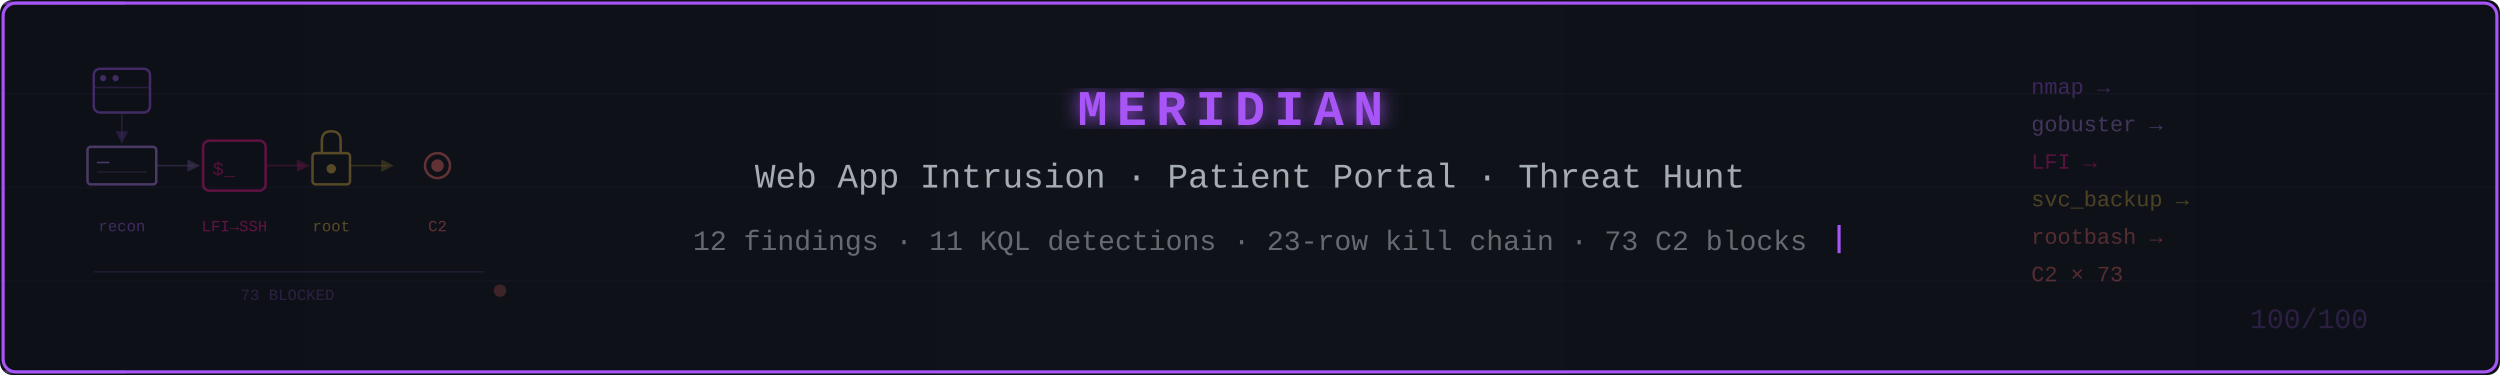
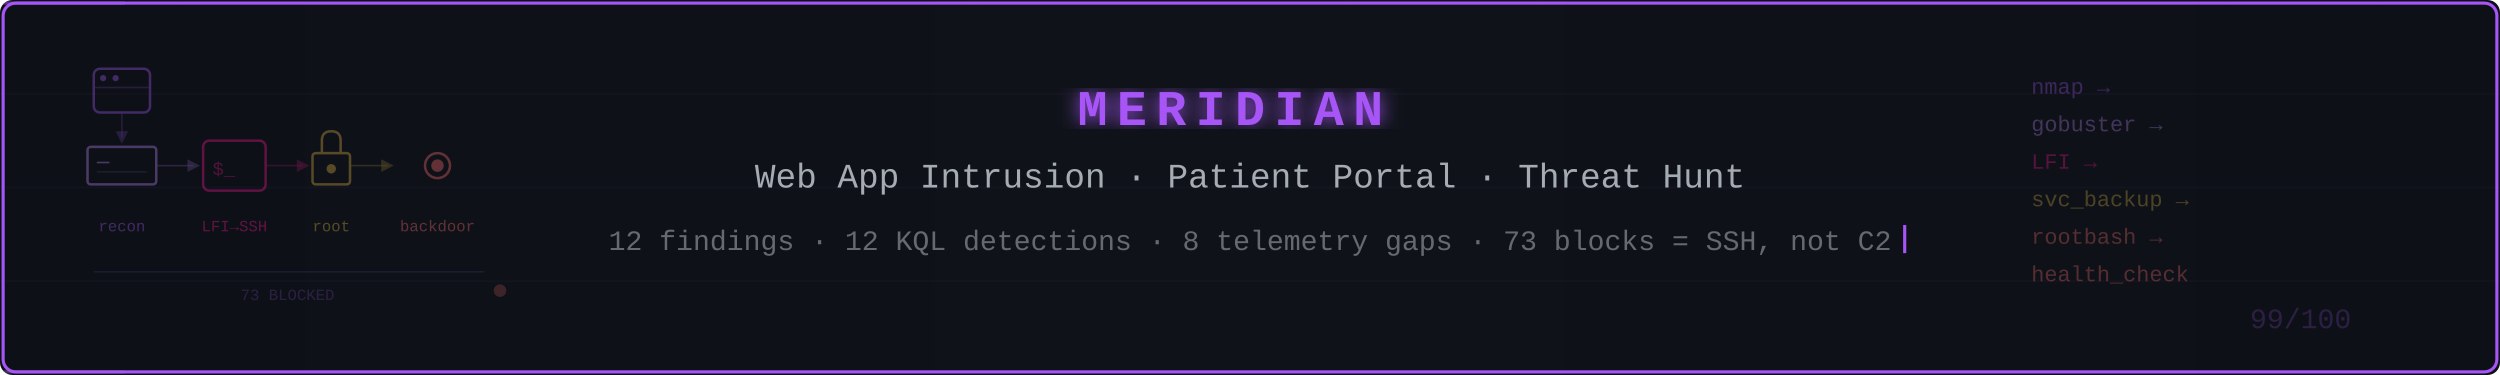
<svg xmlns="http://www.w3.org/2000/svg" viewBox="0 0 800 120" width="800" height="120">
  <defs>
    <linearGradient id="md-bg" x1="0" y1="0" x2="1" y2="0">
      <stop offset="0%" stop-color="#0d1117" />
      <stop offset="50%" stop-color="#0f1319" />
      <stop offset="100%" stop-color="#0d1117" />
    </linearGradient>
    <linearGradient id="md-scan" x1="0" y1="0" x2="1" y2="0">
      <stop offset="0%" stop-color="#A855F7" stop-opacity="0" />
      <stop offset="45%" stop-color="#A855F7" stop-opacity="0.08" />
      <stop offset="50%" stop-color="#A855F7" stop-opacity="0.15" />
      <stop offset="55%" stop-color="#A855F7" stop-opacity="0.08" />
      <stop offset="100%" stop-color="#A855F7" stop-opacity="0" />
    </linearGradient>
    <filter id="md-glow">
      <feGaussianBlur stdDeviation="3" result="blur" />
      <feComposite in="SourceGraphic" in2="blur" operator="over" />
    </filter>
    <clipPath id="md-clip">
      <rect width="800" height="120" rx="4" />
    </clipPath>
  </defs>
  <g clip-path="url(#md-clip)">
    <rect width="800" height="120" fill="url(#md-bg)" />
    <g opacity="0.06" font-family="'Courier New', monospace" font-size="7" fill="#A855F7">
      <text x="15" y="0">
        <animate attributeName="y" values="-10;130" dur="4s" repeatCount="indefinite" />0</text>
      <text x="15" y="0">
        <animate attributeName="y" values="-40;100" dur="4s" repeatCount="indefinite" />1</text>
      <text x="15" y="0">
        <animate attributeName="y" values="-70;70" dur="4s" repeatCount="indefinite" />0</text>
      <text x="55" y="0">
        <animate attributeName="y" values="-20;110" dur="5.5s" repeatCount="indefinite" />1</text>
      <text x="55" y="0">
        <animate attributeName="y" values="-50;80" dur="5.5s" repeatCount="indefinite" />0</text>
      <text x="55" y="0">
        <animate attributeName="y" values="-80;50" dur="5.5s" repeatCount="indefinite" />1</text>
      <text x="95" y="0">
        <animate attributeName="y" values="-5;125" dur="3.8s" repeatCount="indefinite" />1</text>
      <text x="95" y="0">
        <animate attributeName="y" values="-35;95" dur="3.8s" repeatCount="indefinite" />0</text>
      <text x="95" y="0">
        <animate attributeName="y" values="-65;65" dur="3.8s" repeatCount="indefinite" />1</text>
      <text x="170" y="0">
        <animate attributeName="y" values="-15;115" dur="6s" repeatCount="indefinite" />0</text>
      <text x="170" y="0">
        <animate attributeName="y" values="-45;85" dur="6s" repeatCount="indefinite" />1</text>
      <text x="230" y="0">
        <animate attributeName="y" values="-8;122" dur="4.5s" repeatCount="indefinite" />1</text>
      <text x="230" y="0">
        <animate attributeName="y" values="-38;92" dur="4.5s" repeatCount="indefinite" />0</text>
      <text x="230" y="0">
        <animate attributeName="y" values="-68;62" dur="4.5s" repeatCount="indefinite" />1</text>
      <text x="310" y="0">
        <animate attributeName="y" values="-25;105" dur="5s" repeatCount="indefinite" />0</text>
      <text x="310" y="0">
        <animate attributeName="y" values="-55;75" dur="5s" repeatCount="indefinite" />1</text>
      <text x="490" y="0">
        <animate attributeName="y" values="-12;118" dur="4.2s" repeatCount="indefinite" />1</text>
      <text x="490" y="0">
        <animate attributeName="y" values="-42;88" dur="4.2s" repeatCount="indefinite" />0</text>
      <text x="490" y="0">
        <animate attributeName="y" values="-72;58" dur="4.2s" repeatCount="indefinite" />1</text>
      <text x="560" y="0">
        <animate attributeName="y" values="-18;112" dur="5.8s" repeatCount="indefinite" />0</text>
      <text x="560" y="0">
        <animate attributeName="y" values="-48;82" dur="5.8s" repeatCount="indefinite" />1</text>
      <text x="620" y="0">
        <animate attributeName="y" values="-7;123" dur="3.5s" repeatCount="indefinite" />1</text>
      <text x="620" y="0">
        <animate attributeName="y" values="-37;93" dur="3.5s" repeatCount="indefinite" />0</text>
      <text x="620" y="0">
        <animate attributeName="y" values="-67;63" dur="3.5s" repeatCount="indefinite" />1</text>
      <text x="710" y="0">
        <animate attributeName="y" values="-22;108" dur="4.8s" repeatCount="indefinite" />0</text>
      <text x="710" y="0">
        <animate attributeName="y" values="-52;78" dur="4.8s" repeatCount="indefinite" />1</text>
      <text x="710" y="0">
        <animate attributeName="y" values="-82;48" dur="4.8s" repeatCount="indefinite" />0</text>
      <text x="760" y="0">
        <animate attributeName="y" values="-30;100" dur="5.2s" repeatCount="indefinite" />1</text>
      <text x="760" y="0">
        <animate attributeName="y" values="-60;70" dur="5.2s" repeatCount="indefinite" />0</text>
      <text x="130" y="0">
        <animate attributeName="y" values="-3;127" dur="6.5s" repeatCount="indefinite" />0</text>
      <text x="130" y="0">
        <animate attributeName="y" values="-33;97" dur="6.5s" repeatCount="indefinite" />1</text>
      <text x="430" y="0">
        <animate attributeName="y" values="-28;102" dur="4.3s" repeatCount="indefinite" />1</text>
      <text x="430" y="0">
        <animate attributeName="y" values="-58;72" dur="4.3s" repeatCount="indefinite" />0</text>
    </g>
    <g opacity="0.04" stroke="#A855F7" stroke-width="0.5">
      <line x1="0" y1="30" x2="800" y2="30" />
      <line x1="0" y1="60" x2="800" y2="60" />
      <line x1="0" y1="90" x2="800" y2="90" />
    </g>
    <rect x="-800" y="0" width="800" height="120" fill="url(#md-scan)">
      <animateTransform attributeName="transform" type="translate" values="0,0;1600,0" dur="6s" repeatCount="indefinite" />
    </rect>
    <line x1="0" y1="1" x2="40" y2="1" stroke="#A855F7" stroke-width="1" stroke-opacity="0.5">
      <animate attributeName="x1" values="-40;800" dur="4s" repeatCount="indefinite" />
      <animate attributeName="x2" values="0;840" dur="4s" repeatCount="indefinite" />
      <animate attributeName="stroke-opacity" values="0;0.5;0.5;0" dur="4s" repeatCount="indefinite" />
    </line>
    <line x1="0" y1="119" x2="40" y2="119" stroke="#C084FC" stroke-width="1" stroke-opacity="0.3">
      <animate attributeName="x1" values="840;-40" dur="5s" repeatCount="indefinite" />
      <animate attributeName="x2" values="800;-80" dur="5s" repeatCount="indefinite" />
      <animate attributeName="stroke-opacity" values="0;0.3;0.3;0" dur="5s" repeatCount="indefinite" />
    </line>
    <rect x="1" y="1" width="798" height="118" rx="4" fill="none" stroke="#A855F7" stroke-width="1">
      <animate attributeName="stroke-opacity" values="0.15;0.35;0.15" dur="4s" repeatCount="indefinite" />
    </rect>
    <g opacity="0.35">
      <rect x="30" y="22" width="18" height="14" rx="2" fill="none" stroke="#A855F7" stroke-width="0.8" />
      <line x1="30" y1="28" x2="48" y2="28" stroke="#A855F7" stroke-width="0.5" stroke-opacity="0.5" />
      <circle cx="33" cy="25" r="1" fill="#A855F7" />
      <circle cx="37" cy="25" r="1" fill="#A855F7" />
      <line x1="39" y1="36" x2="39" y2="44" stroke="#A855F7" stroke-width="0.5" stroke-opacity="0.5" />
      <polygon points="39,46 37,42 41,42" fill="#A855F7" opacity="0.5" />
      <rect x="28" y="47" width="22" height="12" rx="1" fill="none" stroke="#C084FC" stroke-width="0.8" />
      <line x1="31" y1="52" x2="35" y2="52" stroke="#C084FC" stroke-width="0.5" />
      <line x1="31" y1="55" x2="47" y2="55" stroke="#C084FC" stroke-width="0.5" stroke-opacity="0.3" />
      <line x1="50" y1="53" x2="62" y2="53" stroke="#C084FC" stroke-width="0.5" stroke-opacity="0.5" />
      <polygon points="64,53 60,51 60,55" fill="#C084FC" opacity="0.5" />
      <rect x="65" y="45" width="20" height="16" rx="2" fill="none" stroke="#FF1493" stroke-width="0.8" />
      <text x="68" y="56" font-family="'Courier New', monospace" font-size="6" fill="#FF1493" opacity="0.8">$_</text>
      <line x1="85" y1="53" x2="97" y2="53" stroke="#FF1493" stroke-width="0.5" stroke-opacity="0.5" />
      <polygon points="99,53 95,51 95,55" fill="#FF1493" opacity="0.5" />
      <rect x="100" y="49" width="12" height="10" rx="1" fill="none" stroke="#E3B341" stroke-width="0.8" />
      <path d="M 103 49 L 103 45 Q 103 42 106 42 Q 109 42 109 45 L 109 49" fill="none" stroke="#E3B341" stroke-width="0.8" />
      <circle cx="106" cy="54" r="1.5" fill="#E3B341" />
      <line x1="112" y1="53" x2="124" y2="53" stroke="#E3B341" stroke-width="0.5" stroke-opacity="0.5" />
      <polygon points="126,53 122,51 122,55" fill="#E3B341" opacity="0.5" />
      <circle cx="140" cy="53" r="2" fill="#FF6B6B" />
      <circle cx="140" cy="53" r="4" fill="none" stroke="#FF6B6B" stroke-width="0.8">
        <animate attributeName="r" values="4;14" dur="2s" repeatCount="indefinite" />
        <animate attributeName="opacity" values="0.6;0" dur="2s" repeatCount="indefinite" />
      </circle>
      <circle cx="140" cy="53" r="4" fill="none" stroke="#FF6B6B" stroke-width="0.5">
        <animate attributeName="r" values="4;14" dur="2s" repeatCount="indefinite" begin="1s" />
        <animate attributeName="opacity" values="0.4;0" dur="2s" repeatCount="indefinite" begin="1s" />
      </circle>
      <text x="39" y="74" font-family="'Courier New', monospace" font-size="5" fill="#A855F7" text-anchor="middle">recon</text>
      <text x="75" y="74" font-family="'Courier New', monospace" font-size="5" fill="#FF1493" text-anchor="middle">LFI→SSH</text>
      <text x="106" y="74" font-family="'Courier New', monospace" font-size="5" fill="#E3B341" text-anchor="middle">root</text>
-       <text x="140" y="74" font-family="'Courier New', monospace" font-size="5" fill="#FF6B6B" text-anchor="middle">C2</text>
+       <text x="140" y="74" font-family="'Courier New', monospace" font-size="5" fill="#FF6B6B" text-anchor="middle">backdoor</text>
    </g>
    <g opacity="0.2">
      <line x1="30" y1="87" x2="155" y2="87" stroke="#A855F7" stroke-width="0.3" />
      <text x="92" y="96" font-family="'Courier New', monospace" font-size="5" fill="#A855F7" text-anchor="middle">73 BLOCKED</text>
      <circle cx="160" cy="93" r="2" fill="#FF6B6B">
        <animate attributeName="opacity" values="0;0.8;0" dur="1.5s" repeatCount="indefinite" />
      </circle>
    </g>
    <circle r="1" fill="#A855F7">
      <animate attributeName="cx" values="0;800" dur="3s" repeatCount="indefinite" />
      <animate attributeName="cy" values="115;115" dur="3s" repeatCount="indefinite" />
      <animate attributeName="opacity" values="0;0.5;0.5;0" dur="3s" repeatCount="indefinite" />
    </circle>
    <circle r="0.8" fill="#C084FC">
      <animate attributeName="cx" values="0;800" dur="4.5s" repeatCount="indefinite" begin="1.5s" />
      <animate attributeName="cy" values="113;113" dur="4.5s" repeatCount="indefinite" />
      <animate attributeName="opacity" values="0;0.3;0.3;0" dur="4.5s" repeatCount="indefinite" begin="1.5s" />
    </circle>
    <circle r="0.8" fill="#A855F7">
      <animate attributeName="cx" values="800;0" dur="3.8s" repeatCount="indefinite" begin="0.5s" />
      <animate attributeName="cy" values="117;117" dur="3.8s" repeatCount="indefinite" />
      <animate attributeName="opacity" values="0;0.25;0.25;0" dur="3.8s" repeatCount="indefinite" begin="0.5s" />
    </circle>
    <text x="400" y="40" font-family="'Courier New', monospace" font-size="16" fill="#A855F7" text-anchor="middle" font-weight="bold" letter-spacing="3" filter="url(#md-glow)">MERIDIAN
      <animate attributeName="opacity" values="0.9;1;0.9" dur="3s" repeatCount="indefinite" />
    </text>
    <text x="400" y="60" font-family="'Courier New', monospace" font-size="11" fill="#e6edf3" text-anchor="middle" opacity="0.7">Web App Intrusion  ·  Patient Portal  ·  Threat Hunt</text>
-     <text x="400" y="80" font-family="'Courier New', monospace" font-size="9" fill="#e6edf3" text-anchor="middle" opacity="0.4">12 findings  ·  11 KQL detections  ·  23-row kill chain  ·  73 C2 blocks</text>
-     <rect x="588" y="72" width="1" height="9" fill="#A855F7">
+     <text x="400" y="80" font-family="'Courier New', monospace" font-size="9" fill="#e6edf3" text-anchor="middle" opacity="0.4">12 findings  ·  12 KQL detections  ·  8 telemetry gaps  ·  73 blocks = SSH, not C2</text>
+     <rect x="609" y="72" width="1" height="9" fill="#A855F7">
      <animate attributeName="opacity" values="0;0.6;0" dur="1.2s" repeatCount="indefinite" />
    </rect>
    <g opacity="0.3">
      <text x="650" y="30" font-family="'Courier New', monospace" font-size="7" fill="#A855F7">nmap →
        <animate attributeName="opacity" values="0.3;1;0.3" dur="6s" repeatCount="indefinite" begin="0s" />
      </text>
      <text x="650" y="42" font-family="'Courier New', monospace" font-size="7" fill="#C084FC">gobuster →
        <animate attributeName="opacity" values="0.3;1;0.3" dur="6s" repeatCount="indefinite" begin="1s" />
      </text>
      <text x="650" y="54" font-family="'Courier New', monospace" font-size="7" fill="#FF1493">LFI →
        <animate attributeName="opacity" values="0.3;1;0.3" dur="6s" repeatCount="indefinite" begin="2s" />
      </text>
      <text x="650" y="66" font-family="'Courier New', monospace" font-size="7" fill="#E3B341">svc_backup →
        <animate attributeName="opacity" values="0.3;1;0.3" dur="6s" repeatCount="indefinite" begin="3s" />
      </text>
      <text x="650" y="78" font-family="'Courier New', monospace" font-size="7" fill="#FF6B6B">rootbash →
        <animate attributeName="opacity" values="0.3;1;0.3" dur="6s" repeatCount="indefinite" begin="4s" />
      </text>
-       <text x="650" y="90" font-family="'Courier New', monospace" font-size="7" fill="#FF6B6B">C2 × 73
+       <text x="650" y="90" font-family="'Courier New', monospace" font-size="7" fill="#FF6B6B">health_check
        <animate attributeName="opacity" values="0.3;1;0.3" dur="6s" repeatCount="indefinite" begin="5s" />
      </text>
    </g>
-     <text x="720" y="105" font-family="'Courier New', monospace" font-size="9" fill="#A855F7" opacity="0.2">100/100</text>
+     <text x="720" y="105" font-family="'Courier New', monospace" font-size="9" fill="#A855F7" opacity="0.2">99/100</text>
  </g>
</svg>
